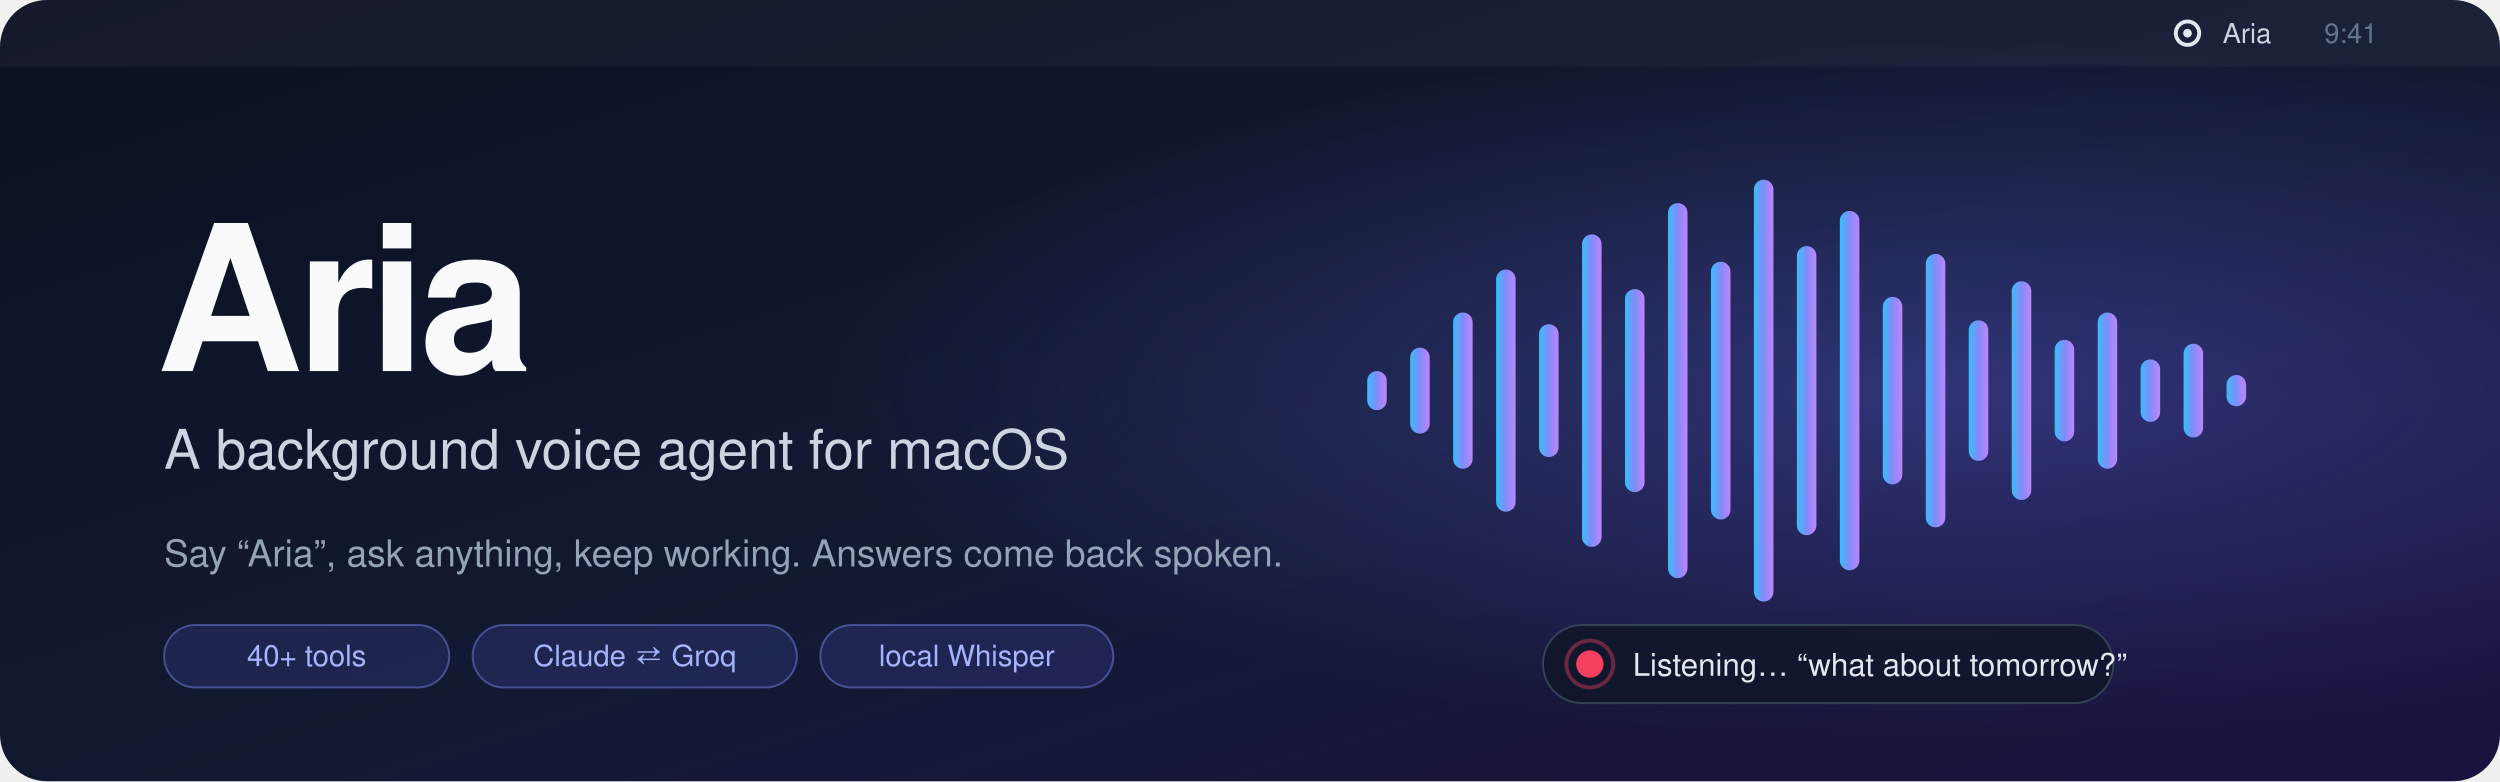
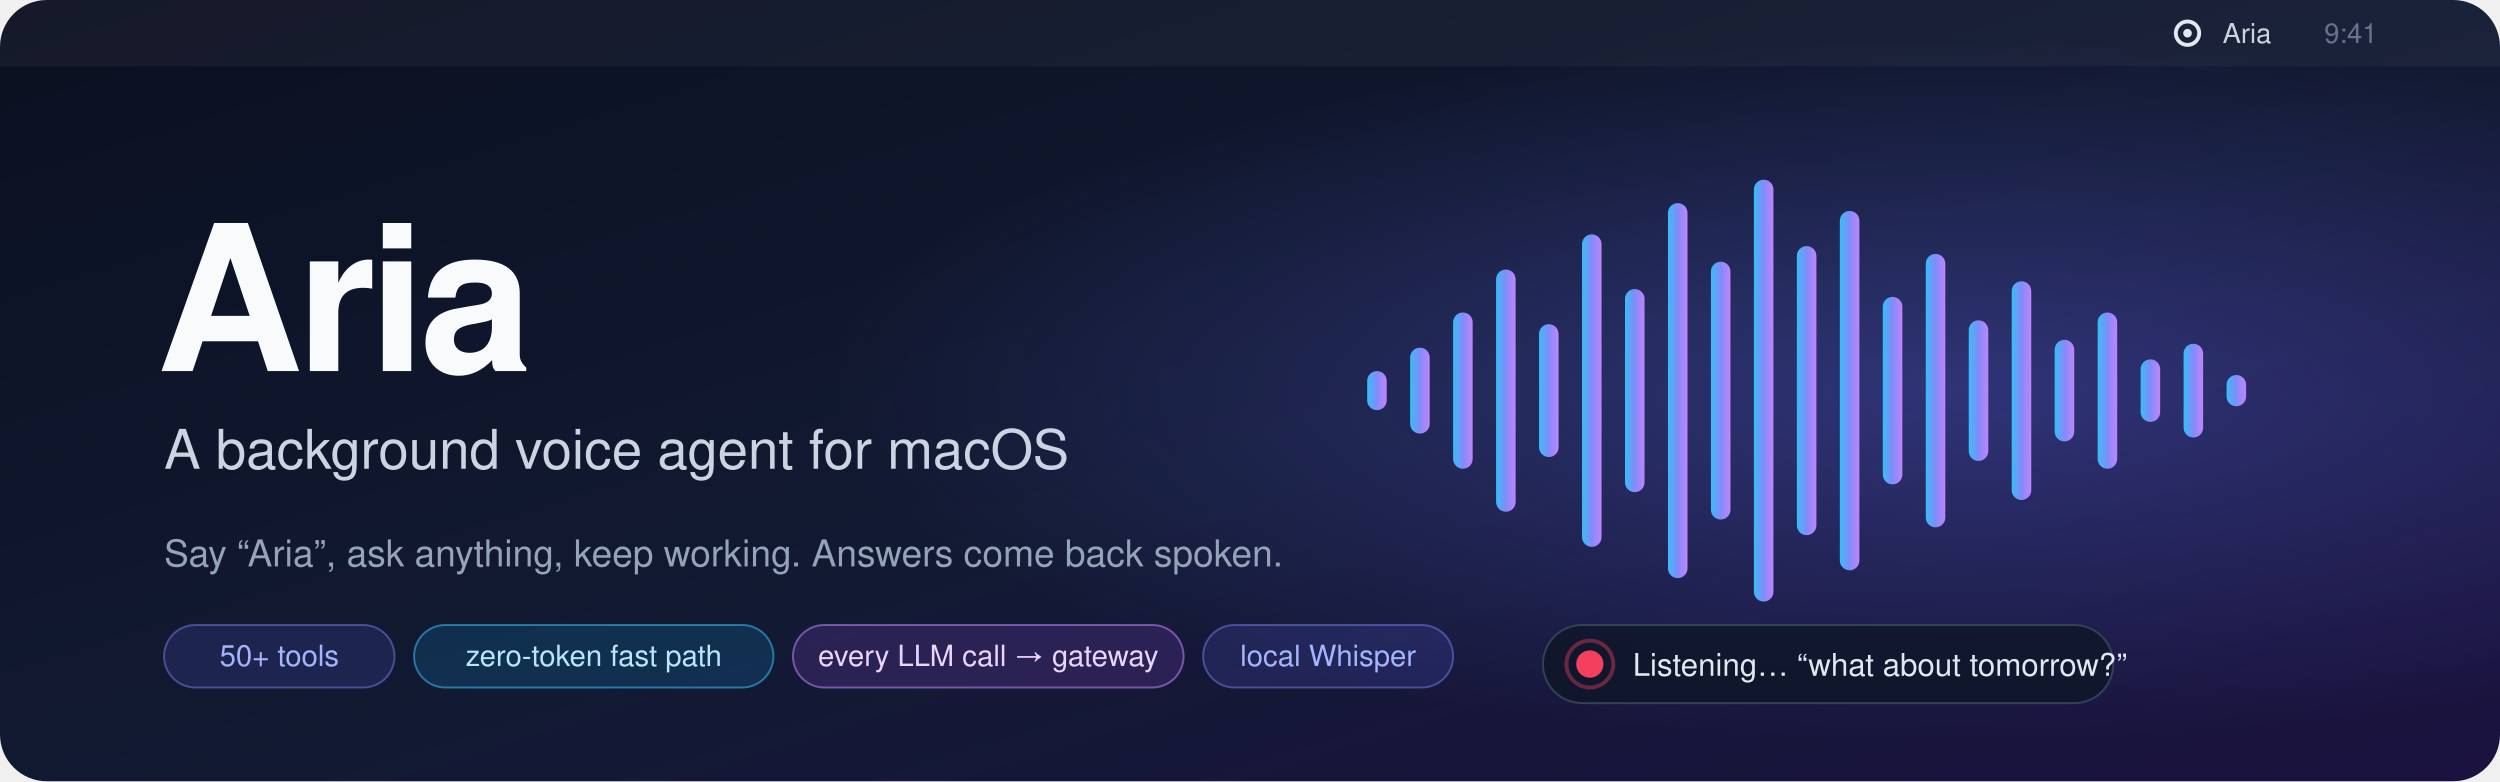
<svg xmlns="http://www.w3.org/2000/svg" width="1280" height="400" viewBox="0 0 1280 400" role="img" aria-label="Aria: a background voice agent for macOS">
  <defs>
    <linearGradient id="bg" x1="0" y1="0" x2="1" y2="1">
      <stop offset="0" stop-color="#0b1020" />
      <stop offset="0.55" stop-color="#121a33" />
      <stop offset="1" stop-color="#1b1240" />
    </linearGradient>
    <linearGradient id="wave" x1="0" y1="0" x2="1" y2="0">
      <stop offset="0" stop-color="#38bdf8" />
      <stop offset="0.5" stop-color="#818cf8" />
      <stop offset="1" stop-color="#c084fc" />
    </linearGradient>
    <radialGradient id="glow" cx="0.78" cy="0.5" r="0.45">
      <stop offset="0" stop-color="#6366f1" stop-opacity="0.35" />
      <stop offset="1" stop-color="#6366f1" stop-opacity="0" />
    </radialGradient>
  </defs>
  <rect width="1280" height="400" rx="24" fill="url(#bg)" />
  <rect width="1280" height="400" rx="24" fill="url(#glow)" />
  <rect x="0" y="0" width="1280" height="34" rx="0" fill="#ffffff" fill-opacity="0.04" />
  <g font-family="-apple-system, BlinkMacSystemFont, 'Segoe UI', Helvetica, Arial, sans-serif" font-size="14" fill="#cbd5e1">
    <circle cx="1120" cy="17" r="6" fill="none" stroke="#e2e8f0" stroke-width="2" />
    <circle cx="1120" cy="17" r="2.2" fill="#e2e8f0" />
    <text x="1138" y="22">Aria</text>
    <text x="1190" y="22" fill="#64748b">9:41</text>
  </g>
  <g font-family="-apple-system, BlinkMacSystemFont, 'Segoe UI', Helvetica, Arial, sans-serif">
    <text x="80" y="190" font-size="104" font-weight="700" fill="#f8fafc" letter-spacing="-3">Aria</text>
    <text x="84" y="240" font-size="28" fill="#cbd5e1">A background voice agent for macOS</text>
    <text x="84" y="290" font-size="19" fill="#94a3b8">Say “Aria”, ask anything, keep working. Answers come back spoken.</text>
    <g font-size="15" fill="#a5b4fc">
-       <rect x="84" y="320" width="146" height="32" rx="16" fill="#6366f1" fill-opacity="0.16" stroke="#818cf8" stroke-opacity="0.45" />
-       <text x="157" y="341" text-anchor="middle">40+ tools</text>
-       <rect x="242" y="320" width="166" height="32" rx="16" fill="#6366f1" fill-opacity="0.16" stroke="#818cf8" stroke-opacity="0.45" />
-       <text x="325" y="341" text-anchor="middle">Claude ⇄ Groq</text>
-       <rect x="420" y="320" width="150" height="32" rx="16" fill="#6366f1" fill-opacity="0.16" stroke="#818cf8" stroke-opacity="0.45" />
-       <text x="495" y="341" text-anchor="middle">local Whisper</text>
+       <rect x="84" y="320" width="118" height="32" rx="16" fill="#6366f1" fill-opacity="0.16" stroke="#818cf8" stroke-opacity="0.45" />
+       <text x="143" y="341" text-anchor="middle">50+ tools</text>
+       <rect x="212" y="320" width="184" height="32" rx="16" fill="#0ea5e9" fill-opacity="0.16" stroke="#38bdf8" stroke-opacity="0.55" />
+       <text x="304" y="341" text-anchor="middle" fill="#bae6fd">zero-token fast path</text>
+       <rect x="406" y="320" width="200" height="32" rx="16" fill="#a855f7" fill-opacity="0.16" stroke="#c084fc" stroke-opacity="0.55" />
+       <text x="506" y="341" text-anchor="middle" fill="#e9d5ff">every LLM call → gateway</text>
+       <rect x="616" y="320" width="128" height="32" rx="16" fill="#6366f1" fill-opacity="0.16" stroke="#818cf8" stroke-opacity="0.45" />
+       <text x="680" y="341" text-anchor="middle">local Whisper</text>
    </g>
  </g>
  <g transform="translate(700 200)" fill="url(#wave)">
    <rect x="0" y="-10" width="10" height="20" rx="5" />
    <rect x="22" y="-22" width="10" height="44" rx="5" />
    <rect x="44" y="-40" width="10" height="80" rx="5" />
    <rect x="66" y="-62" width="10" height="124" rx="5" />
    <rect x="88" y="-34" width="10" height="68" rx="5" />
    <rect x="110" y="-80" width="10" height="160" rx="5" />
    <rect x="132" y="-52" width="10" height="104" rx="5" />
    <rect x="154" y="-96" width="10" height="192" rx="5" />
    <rect x="176" y="-66" width="10" height="132" rx="5" />
    <rect x="198" y="-108" width="10" height="216" rx="5" />
    <rect x="220" y="-74" width="10" height="148" rx="5" />
    <rect x="242" y="-92" width="10" height="184" rx="5" />
    <rect x="264" y="-48" width="10" height="96" rx="5" />
    <rect x="286" y="-70" width="10" height="140" rx="5" />
    <rect x="308" y="-36" width="10" height="72" rx="5" />
    <rect x="330" y="-56" width="10" height="112" rx="5" />
    <rect x="352" y="-26" width="10" height="52" rx="5" />
    <rect x="374" y="-40" width="10" height="80" rx="5" />
    <rect x="396" y="-16" width="10" height="32" rx="5" />
    <rect x="418" y="-24" width="10" height="48" rx="5" />
    <rect x="440" y="-8" width="10" height="16" rx="5" />
  </g>
  <g transform="translate(790 340)" font-family="-apple-system, BlinkMacSystemFont, 'Segoe UI', Helvetica, Arial, sans-serif">
    <rect x="0" y="-20" width="292" height="40" rx="20" fill="#0f172a" fill-opacity="0.85" stroke="#334155" />
    <circle cx="24" cy="0" r="7" fill="#f43f5e" />
    <circle cx="24" cy="0" r="12" fill="none" stroke="#f43f5e" stroke-opacity="0.4" stroke-width="2" />
    <text x="46" y="6" font-size="16" fill="#e2e8f0">Listening… “what about tomorrow?”</text>
  </g>
</svg>
